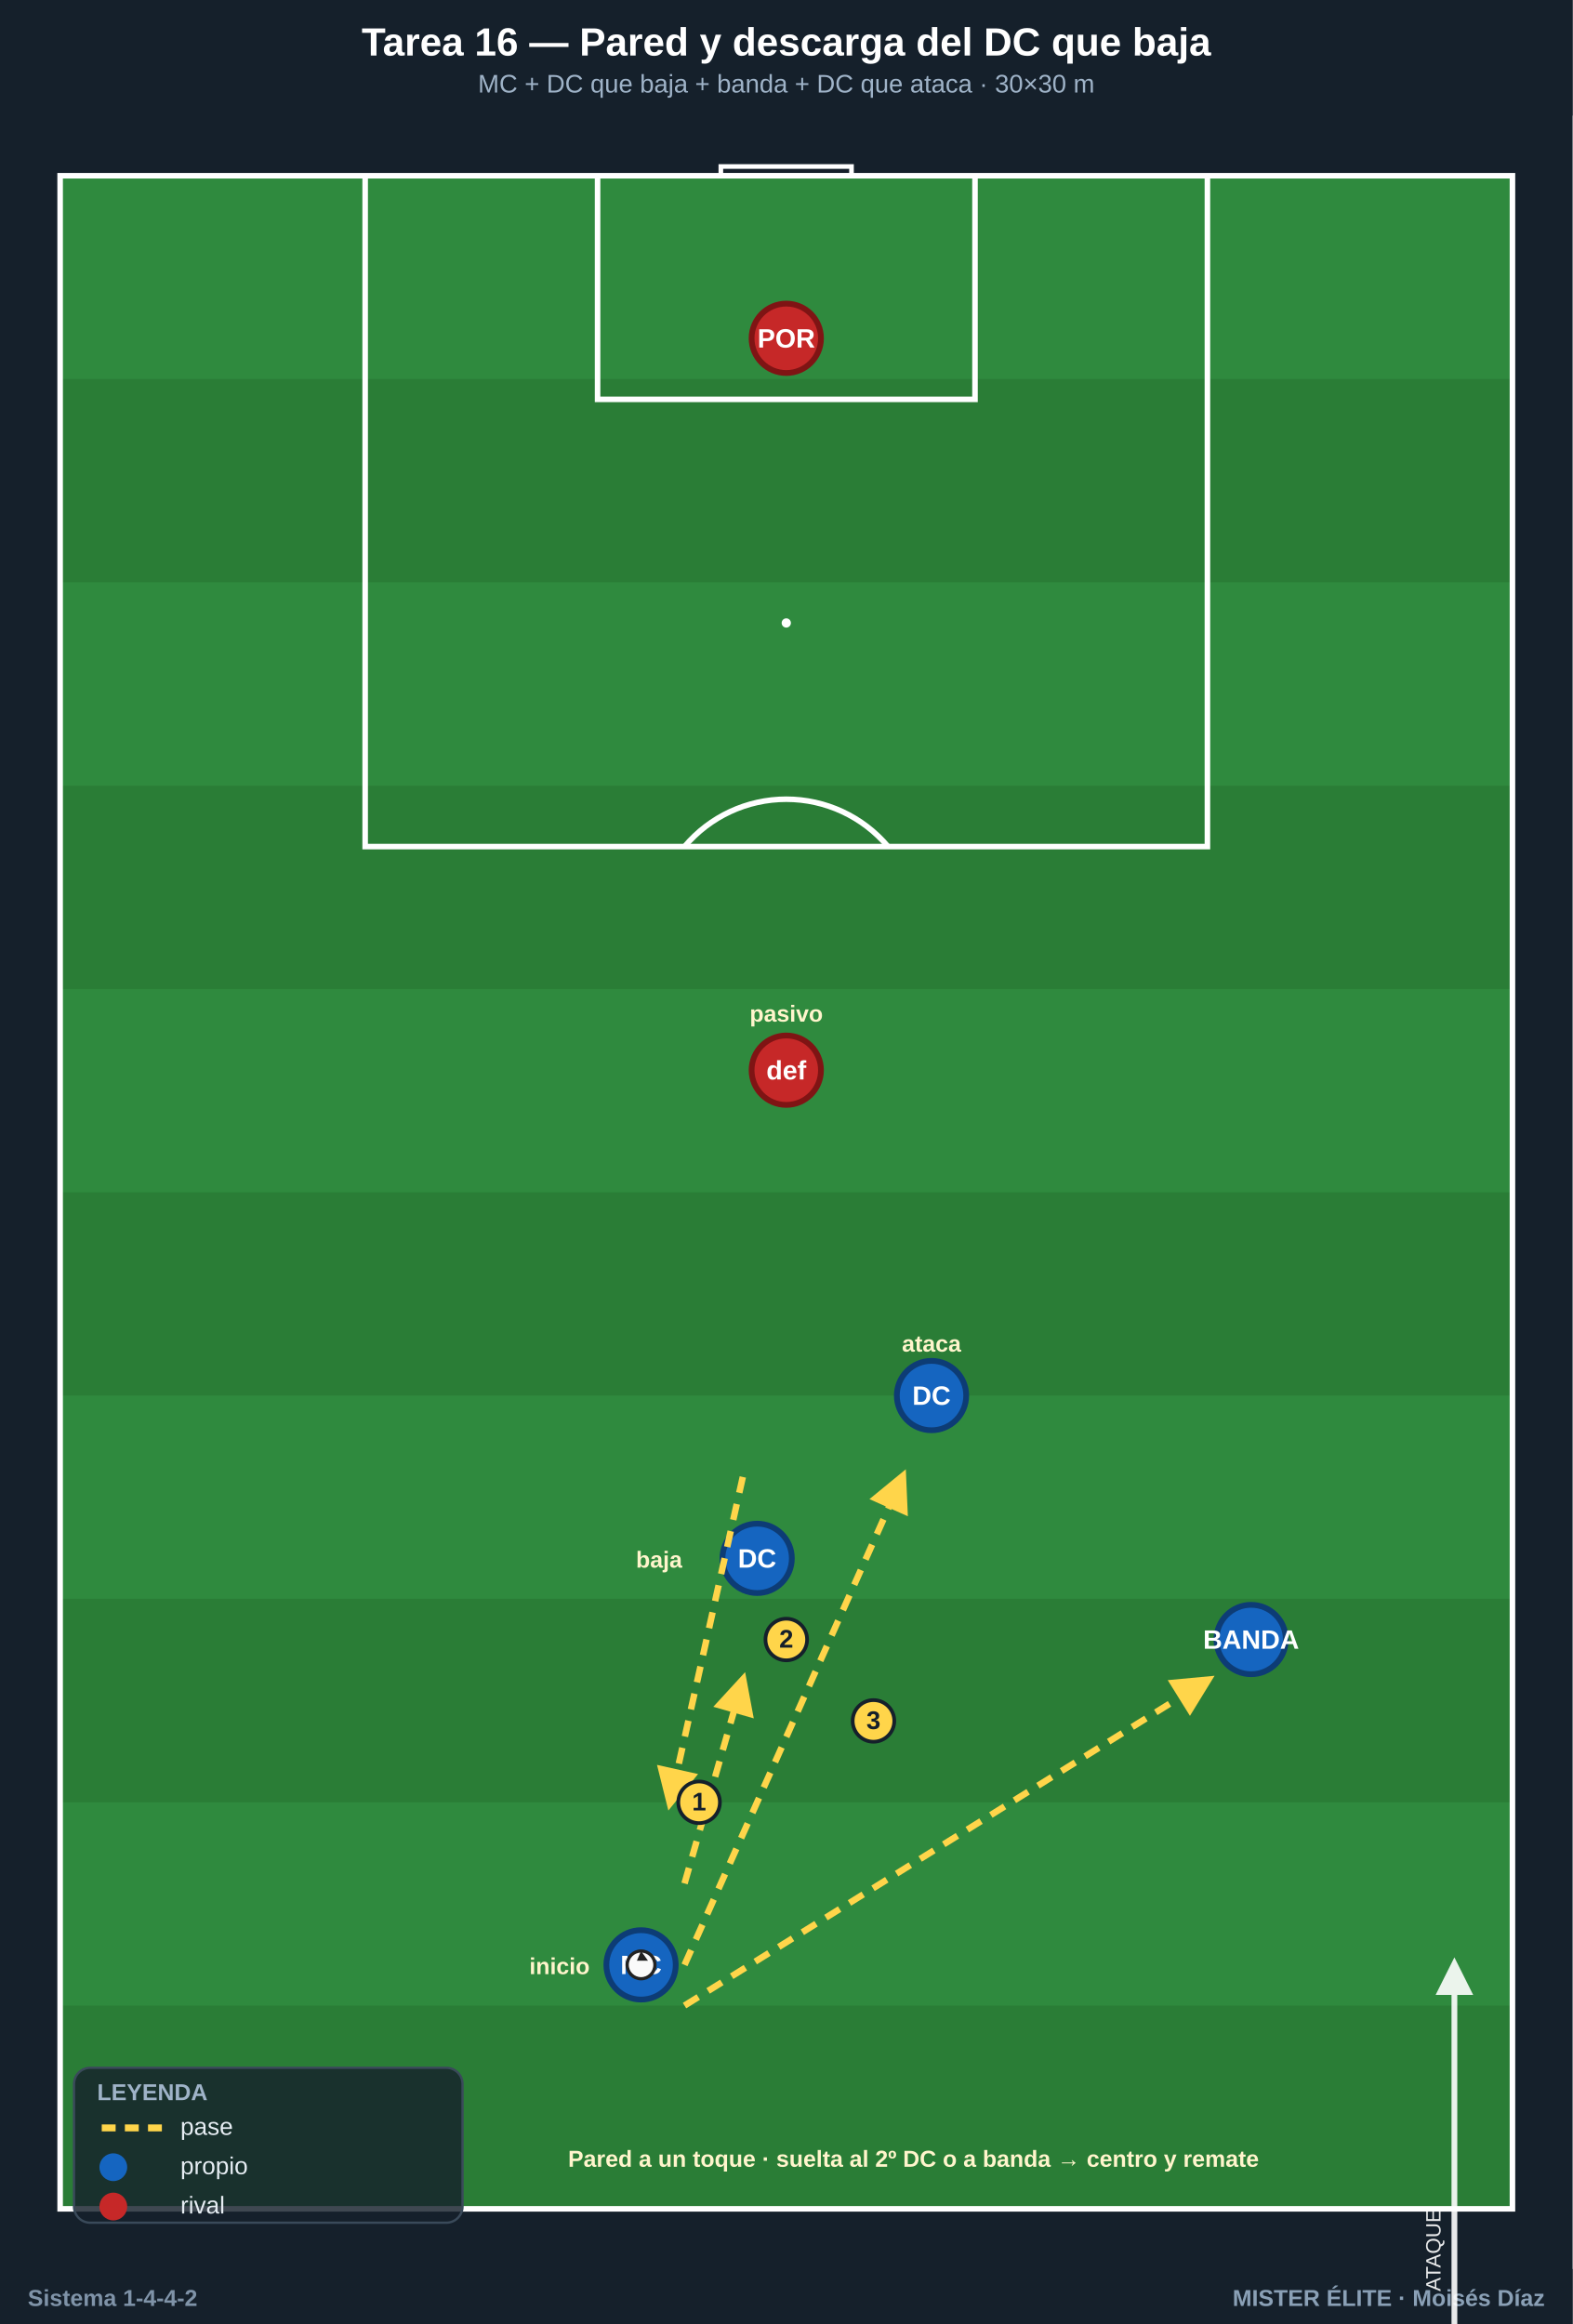
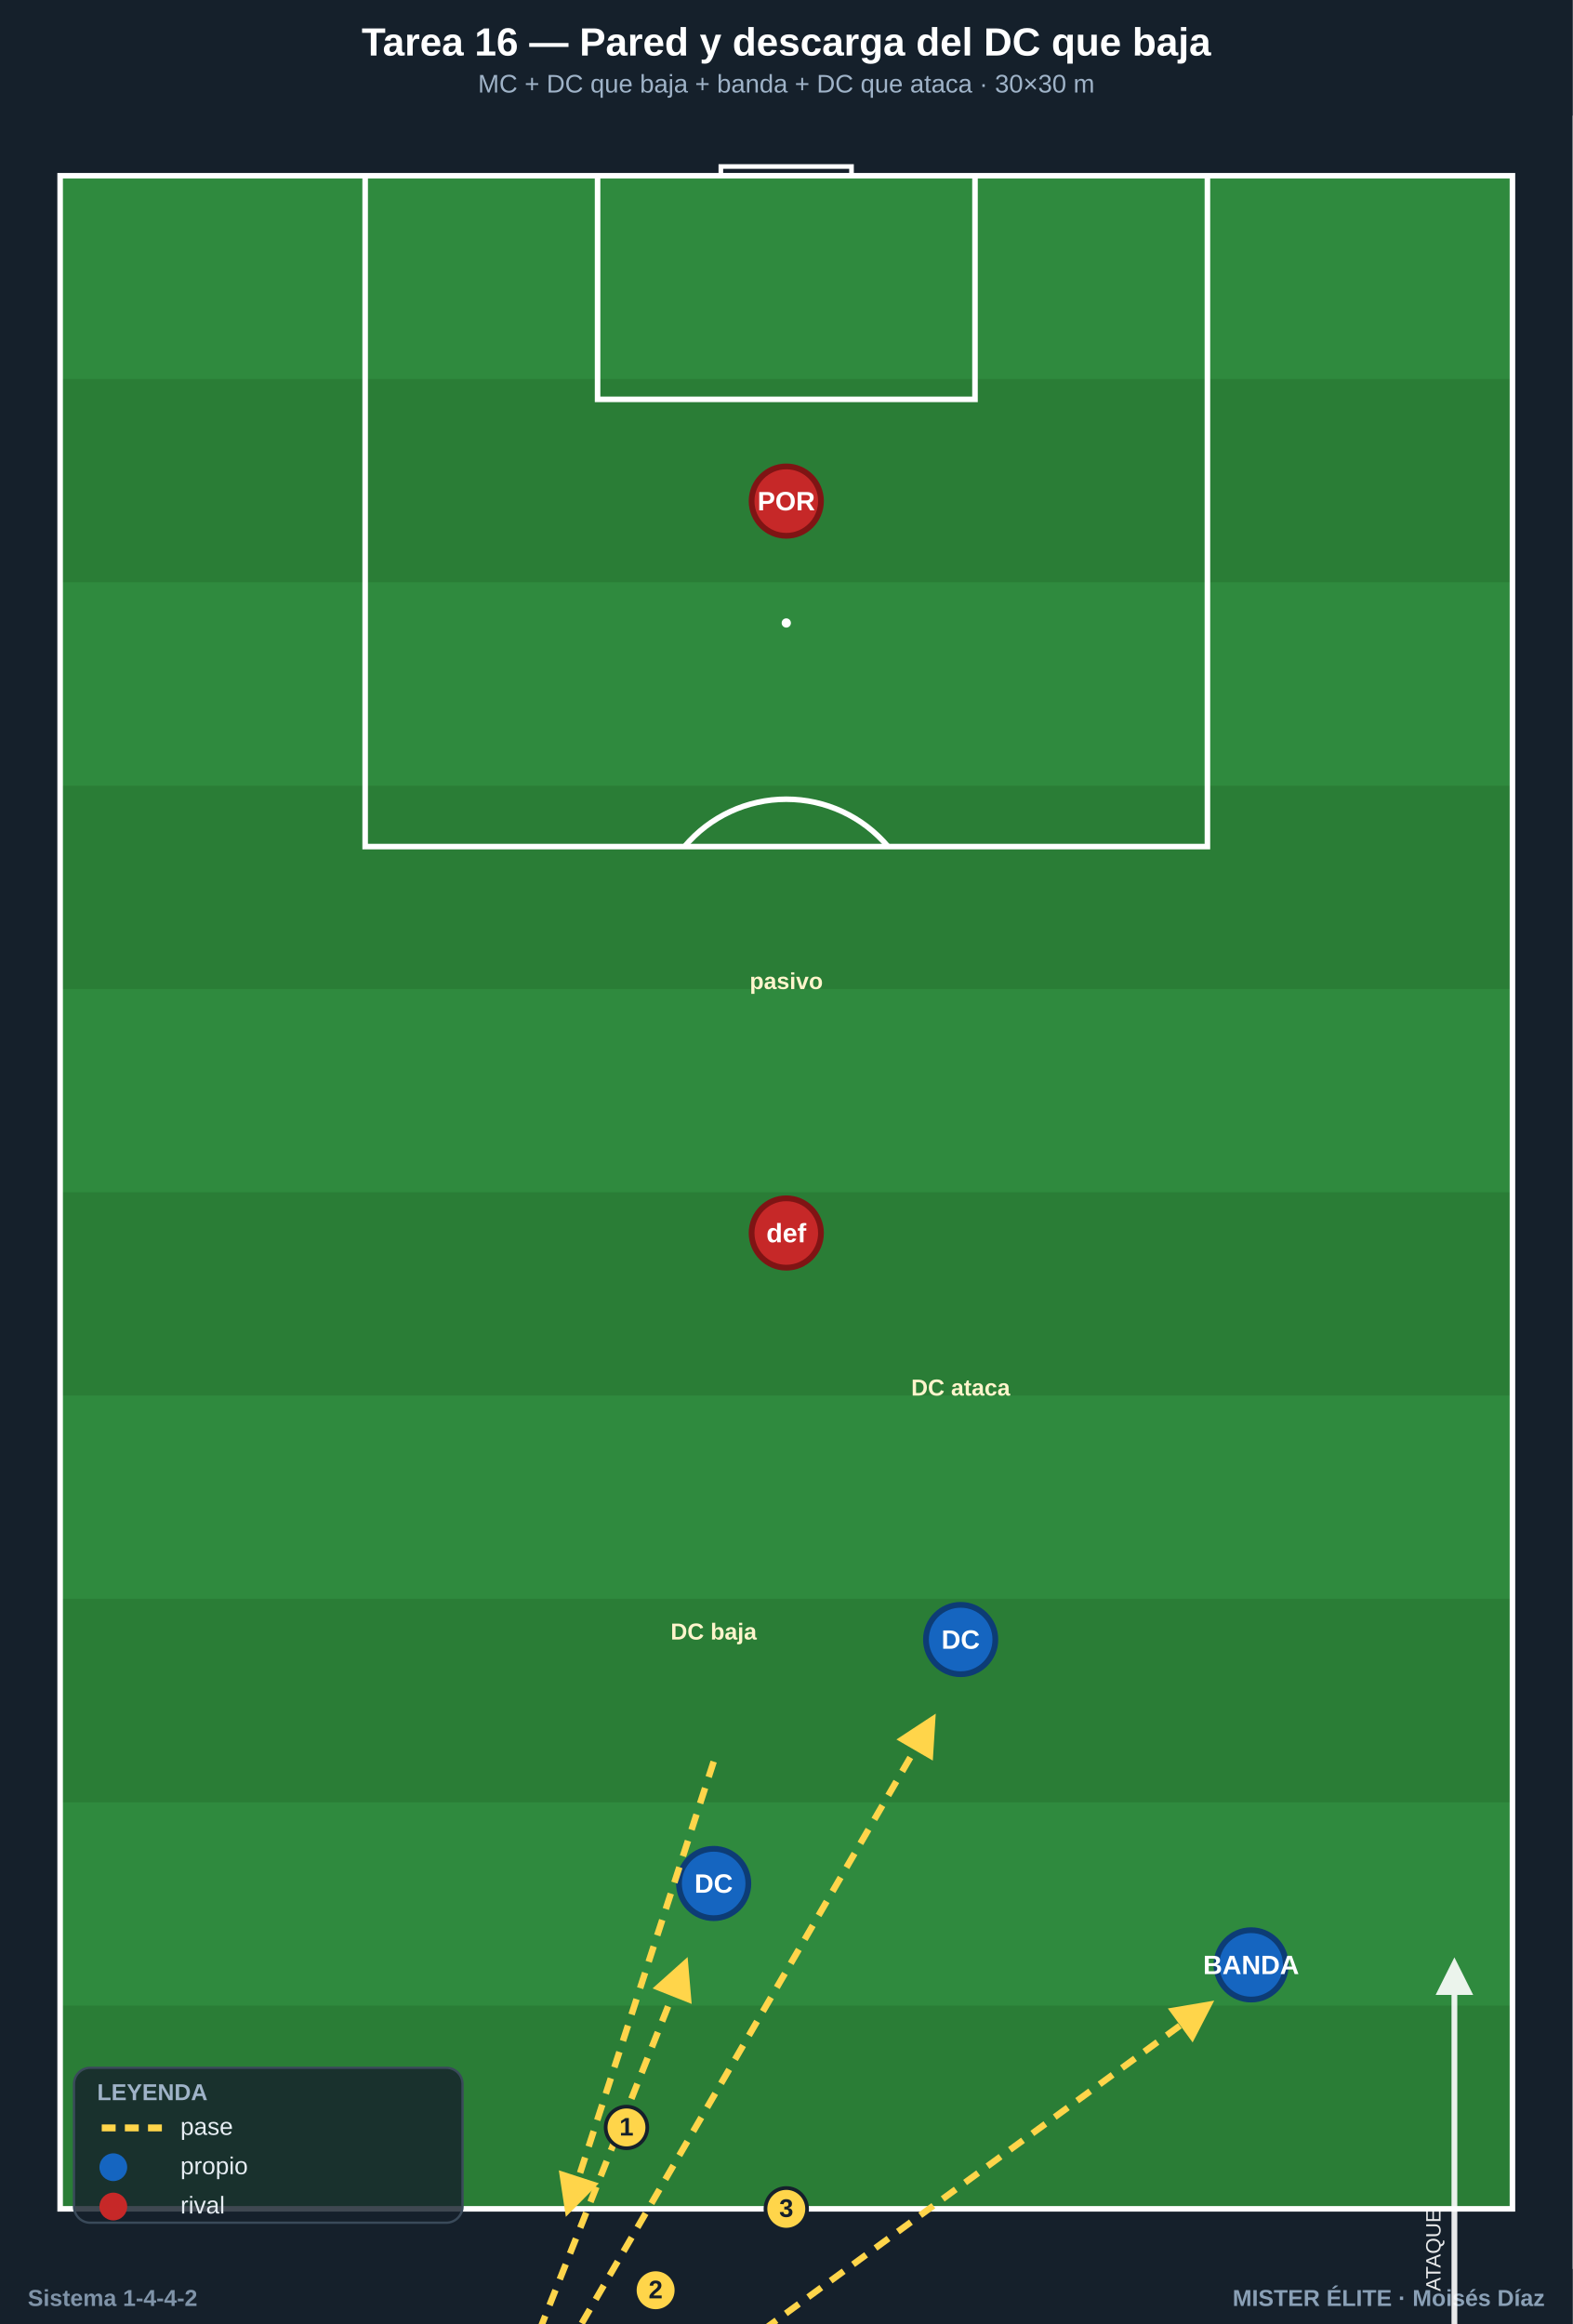
<svg xmlns="http://www.w3.org/2000/svg" viewBox="0 0 680 1005" width="680" height="1005" font-family="Segoe UI,Arial,sans-serif">
  <defs>
    <linearGradient id="sky" x1="0" y1="0" x2="0" y2="1">
      <stop offset="0" stop-color="#2f8a3e" />
      <stop offset="1" stop-color="#2b8139" />
    </linearGradient>
    <marker id="ah_pass" viewBox="0 0 10 10" refX="8" refY="5" markerWidth="6.5" markerHeight="6.5" orient="auto-start-reverse">
      <path d="M0,0 L10,5 L0,10 z" fill="#ffd54a" />
    </marker>
    <marker id="ah_run" viewBox="0 0 10 10" refX="8" refY="5" markerWidth="6.5" markerHeight="6.5" orient="auto-start-reverse">
      <path d="M0,0 L10,5 L0,10 z" fill="#ffffff" />
    </marker>
    <marker id="ah_drive" viewBox="0 0 10 10" refX="8" refY="5" markerWidth="6.5" markerHeight="6.5" orient="auto-start-reverse">
      <path d="M0,0 L10,5 L0,10 z" fill="#7ee0ff" />
    </marker>
    <marker id="ah_white" viewBox="0 0 10 10" refX="8" refY="5" markerWidth="6.5" markerHeight="6.5" orient="auto-start-reverse">
      <path d="M0,0 L10,5 L0,10 z" fill="#ffffff" />
    </marker>
  </defs>
  <rect x="0.0" y="0.0" width="680.0" height="1005.2" fill="#15202b" />
  <rect x="26.0" y="76.0" width="628.0" height="88.4" fill="#2f8a3e" />
  <rect x="26.0" y="163.9" width="628.0" height="88.4" fill="#2a7d36" />
  <rect x="26.0" y="251.8" width="628.0" height="88.4" fill="#2f8a3e" />
  <rect x="26.0" y="339.8" width="628.0" height="88.4" fill="#2a7d36" />
  <rect x="26.0" y="427.7" width="628.0" height="88.4" fill="#2f8a3e" />
  <rect x="26.0" y="515.6" width="628.0" height="88.4" fill="#2a7d36" />
  <rect x="26.0" y="603.5" width="628.0" height="88.4" fill="#2f8a3e" />
  <rect x="26.0" y="691.4" width="628.0" height="88.4" fill="#2a7d36" />
  <rect x="26.0" y="779.4" width="628.0" height="88.4" fill="#2f8a3e" />
  <rect x="26.0" y="867.3" width="628.0" height="88.4" fill="#2a7d36" />
  <rect x="26.0" y="76.0" width="628.0" height="879.2" fill="none" stroke="#ffffff" stroke-width="2.4" />
  <path d="M157.9,76.0 L157.9,366.1 L522.1,366.1 L522.1,76.0" fill="none" stroke="#ffffff" stroke-width="2.4" />
  <path d="M258.4,76.0 L258.4,172.7 L421.6,172.7 L421.6,76.0" fill="none" stroke="#ffffff" stroke-width="2.4" />
  <circle cx="340.0" cy="269.4" r="2.0" fill="#ffffff" />
  <rect x="311.7" y="72.0" width="56.5" height="4" fill="none" stroke="#ffffff" stroke-width="2" />
  <path d="M296.0,366.1 A57.5,57.5 0 0 1 384.0,366.1" fill="none" stroke="#ffffff" stroke-width="2.4" />
  <rect x="0.0" y="0.0" width="680.0" height="50.0" fill="#15202b" />
  <text x="340.0" y="24.0" font-family="Segoe UI,Arial,sans-serif" font-size="17" font-weight="800" fill="#ffffff" text-anchor="middle">Tarea 16 — Pared y descarga del DC que baja</text>
  <text x="340.0" y="40.0" font-family="Segoe UI,Arial,sans-serif" font-size="11" font-weight="500" fill="#9fb3c8" text-anchor="middle">MC + DC que baja + banda + DC que ataca · 30×30 m</text>
  <rect x="0.0" y="981.2" width="680.0" height="24.0" fill="#15202b" />
  <text x="668.0" y="997.2" font-family="Segoe UI,Arial,sans-serif" font-size="10" font-weight="700" fill="#8aa0b6" text-anchor="end">MISTER ÉLITE · Moisés Díaz</text>
  <text x="12.0" y="997.2" font-family="Segoe UI,Arial,sans-serif" font-size="10" font-weight="600" fill="#7f93a8" text-anchor="start">Sistema 1-4-4-2</text>
  <g opacity="0.9">
    <line x1="628.9" y1="1060.7" x2="628.9" y2="849.7" stroke="#ffffff" stroke-width="2.5" marker-end="url(#ah_white)" />
    <text x="622.9" y="955.2" font-family="Segoe UI,Arial" font-size="9" fill="#ffffff" text-anchor="end" transform="rotate(-90 622.9 955.2)">ATAQUE</text>
  </g>
  <g>
-     <circle cx="340.0" cy="146.3" r="15" fill="#c62828" stroke="#7f1414" stroke-width="2.5" />
-     <text x="340.0" y="150.3" font-family="Segoe UI,Arial" font-size="11.5" font-weight="800" fill="#fff" text-anchor="middle">POR</text>
+     <circle cx="340.0" cy="216.7" r="15" fill="#c62828" stroke="#7f1414" stroke-width="2.5" />
+     <text x="340.0" y="220.7" font-family="Segoe UI,Arial" font-size="11.5" font-weight="800" fill="#fff" text-anchor="middle">POR</text>
  </g>
  <g>
-     <circle cx="340.0" cy="462.8" r="15" fill="#c62828" stroke="#7f1414" stroke-width="2.5" />
-     <text x="340.0" y="466.8" font-family="Segoe UI,Arial" font-size="11.5" font-weight="800" fill="#fff" text-anchor="middle">def</text>
+     <circle cx="340.0" cy="533.2" r="15" fill="#c62828" stroke="#7f1414" stroke-width="2.5" />
+     <text x="340.0" y="537.2" font-family="Segoe UI,Arial" font-size="11.5" font-weight="800" fill="#fff" text-anchor="middle">def</text>
  </g>
-   <text x="340.0" y="441.8" font-family="Segoe UI,Arial,sans-serif" font-size="10" font-weight="600" fill="#fff5cc" text-anchor="middle">pasivo</text>
+   <text x="340.0" y="427.7" font-family="Segoe UI,Arial,sans-serif" font-size="10" font-weight="600" fill="#fff5cc" text-anchor="middle">pasivo</text>
  <g>
-     <circle cx="277.2" cy="849.7" r="15" fill="#1565c0" stroke="#0d3c75" stroke-width="2.5" />
-     <text x="277.2" y="853.7" font-family="Segoe UI,Arial" font-size="11.5" font-weight="800" fill="#fff" text-anchor="middle">MC</text>
+     <circle cx="214.4" cy="1060.7" r="15" fill="#1565c0" stroke="#0d3c75" stroke-width="2.5" />
+     <text x="214.4" y="1064.7" font-family="Segoe UI,Arial" font-size="11.5" font-weight="800" fill="#fff" text-anchor="middle">MC</text>
  </g>
-   <text x="255.0" y="853.7" font-family="Segoe UI,Arial,sans-serif" font-size="10" font-weight="600" fill="#fff5cc" text-anchor="end">inicio</text>
-   <circle cx="277.2" cy="849.7" r="6.0" fill="#fafafa" stroke="#222" stroke-width="1.4" />
-   <path d="M277.2,843.7 l3.0,4.2 l-4.8,0 z" fill="#222" />
+   <text x="164.2" y="1060.7" font-family="Segoe UI,Arial,sans-serif" font-size="10" font-weight="600" fill="#fff5cc" text-anchor="middle">inicio (MC)</text>
+   <circle cx="252.1" cy="1060.7" r="6.0" fill="#fafafa" stroke="#222" stroke-width="1.4" />
+   <path d="M252.1,1054.7 l3.0,4.2 l-4.8,0 z" fill="#222" />
  <g>
-     <circle cx="327.4" cy="673.9" r="15" fill="#1565c0" stroke="#0d3c75" stroke-width="2.5" />
-     <text x="327.4" y="677.9" font-family="Segoe UI,Arial" font-size="11.5" font-weight="800" fill="#fff" text-anchor="middle">DC</text>
+     <circle cx="308.6" cy="814.5" r="15" fill="#1565c0" stroke="#0d3c75" stroke-width="2.5" />
+     <text x="308.6" y="818.5" font-family="Segoe UI,Arial" font-size="11.5" font-weight="800" fill="#fff" text-anchor="middle">DC</text>
  </g>
-   <text x="295.0" y="677.9" font-family="Segoe UI,Arial,sans-serif" font-size="10" font-weight="600" fill="#fff5cc" text-anchor="end">baja</text>
+   <text x="308.6" y="709.0" font-family="Segoe UI,Arial,sans-serif" font-size="10" font-weight="600" fill="#fff5cc" text-anchor="middle">DC baja</text>
  <g>
-     <circle cx="402.8" cy="603.5" r="15" fill="#1565c0" stroke="#0d3c75" stroke-width="2.5" />
-     <text x="402.8" y="607.5" font-family="Segoe UI,Arial" font-size="11.5" font-weight="800" fill="#fff" text-anchor="middle">DC</text>
+     <circle cx="415.4" cy="709.0" r="15" fill="#1565c0" stroke="#0d3c75" stroke-width="2.5" />
+     <text x="415.4" y="713.0" font-family="Segoe UI,Arial" font-size="11.5" font-weight="800" fill="#fff" text-anchor="middle">DC</text>
  </g>
-   <text x="402.8" y="584.5" font-family="Segoe UI,Arial,sans-serif" font-size="10" font-weight="600" fill="#fff5cc" text-anchor="middle">ataca</text>
+   <text x="415.4" y="603.5" font-family="Segoe UI,Arial,sans-serif" font-size="10" font-weight="600" fill="#fff5cc" text-anchor="middle">DC ataca</text>
  <g>
-     <circle cx="541.0" cy="709.0" r="15" fill="#1565c0" stroke="#0d3c75" stroke-width="2.5" />
-     <text x="541.0" y="713.0" font-family="Segoe UI,Arial" font-size="11.5" font-weight="800" fill="#fff" text-anchor="middle">BANDA</text>
+     <circle cx="541.0" cy="849.7" r="15" fill="#1565c0" stroke="#0d3c75" stroke-width="2.5" />
+     <text x="541.0" y="853.7" font-family="Segoe UI,Arial" font-size="11.5" font-weight="800" fill="#fff" text-anchor="middle">BANDA</text>
  </g>
-   <line x1="296.0" y1="814.5" x2="321.2" y2="726.6" stroke="#ffd54a" stroke-width="2.8" stroke-dasharray="7 5" marker-end="url(#ah_pass)" />
-   <line x1="321.2" y1="638.7" x2="289.8" y2="779.4" stroke="#ffd54a" stroke-width="2.8" stroke-dasharray="7 5" marker-end="url(#ah_pass)" />
-   <line x1="296.0" y1="849.7" x2="390.2" y2="638.7" stroke="#ffd54a" stroke-width="2.8" stroke-dasharray="7 5" marker-end="url(#ah_pass)" />
-   <line x1="296.0" y1="867.3" x2="522.1" y2="726.6" stroke="#ffd54a" stroke-width="2.8" stroke-dasharray="7 5" marker-end="url(#ah_pass)" />
+   <line x1="233.2" y1="1008.0" x2="296.0" y2="849.7" stroke="#ffd54a" stroke-width="2.8" stroke-dasharray="7 5" marker-end="url(#ah_pass)" />
+   <line x1="308.6" y1="761.8" x2="245.8" y2="955.2" stroke="#ffd54a" stroke-width="2.8" stroke-dasharray="7 5" marker-end="url(#ah_pass)" />
+   <line x1="239.5" y1="1025.5" x2="402.8" y2="744.2" stroke="#ffd54a" stroke-width="2.8" stroke-dasharray="7 5" marker-end="url(#ah_pass)" />
+   <line x1="233.2" y1="1078.3" x2="522.1" y2="867.3" stroke="#ffd54a" stroke-width="2.8" stroke-dasharray="7 5" marker-end="url(#ah_pass)" />
  <g>
-     <circle cx="302.3" cy="779.4" r="9" fill="#ffd54a" stroke="#15202b" stroke-width="1.6" />
-     <text x="302.3" y="782.9" font-family="Segoe UI,Arial" font-size="11" font-weight="800" fill="#15202b" text-anchor="middle">1</text>
+     <circle cx="270.9" cy="920.0" r="9" fill="#ffd54a" stroke="#15202b" stroke-width="1.6" />
+     <text x="270.9" y="923.5" font-family="Segoe UI,Arial" font-size="11" font-weight="800" fill="#15202b" text-anchor="middle">1</text>
  </g>
  <g>
-     <circle cx="340.0" cy="709.0" r="9" fill="#ffd54a" stroke="#15202b" stroke-width="1.6" />
-     <text x="340.0" y="712.5" font-family="Segoe UI,Arial" font-size="11" font-weight="800" fill="#15202b" text-anchor="middle">2</text>
+     <circle cx="283.5" cy="990.4" r="9" fill="#ffd54a" stroke="#15202b" stroke-width="1.6" />
+     <text x="283.5" y="993.9" font-family="Segoe UI,Arial" font-size="11" font-weight="800" fill="#15202b" text-anchor="middle">2</text>
  </g>
  <g>
-     <circle cx="377.7" cy="744.2" r="9" fill="#ffd54a" stroke="#15202b" stroke-width="1.6" />
-     <text x="377.7" y="747.7" font-family="Segoe UI,Arial" font-size="11" font-weight="800" fill="#15202b" text-anchor="middle">3</text>
+     <circle cx="340.0" cy="955.2" r="9" fill="#ffd54a" stroke="#15202b" stroke-width="1.6" />
+     <text x="340.0" y="958.7" font-family="Segoe UI,Arial" font-size="11" font-weight="800" fill="#15202b" text-anchor="middle">3</text>
  </g>
-   <text x="395.0" y="937.0" font-family="Segoe UI,Arial,sans-serif" font-size="10" font-weight="600" fill="#fff5cc" text-anchor="middle">Pared a un toque · suelta al 2º DC o a banda → centro y remate</text>
+   <text x="340.0" y="1447.6" font-family="Segoe UI,Arial,sans-serif" font-size="10" font-weight="600" fill="#fff5cc" text-anchor="middle">Pared a un toque · suelta al 2º DC en profundidad o a banda → centro y remate</text>
  <g>
    <rect x="32" y="894.2" width="168" height="67" rx="7" fill="#15202b" fill-opacity="0.82" stroke="#3a4a5a" stroke-width="1" />
    <text x="42" y="908.2" font-family="Segoe UI,Arial" font-size="10" font-weight="800" fill="#9fb3c8">LEYENDA</text>
    <line x1="44" y1="920.2" x2="70" y2="920.2" stroke="#ffd54a" stroke-width="3" stroke-dasharray="6 4" />
    <text x="78" y="923.2" font-family="Segoe UI,Arial" font-size="10.5" fill="#e6edf3">pase</text>
    <circle cx="49" cy="937.2" r="6" fill="#1565c0" />
    <text x="78" y="940.2" font-family="Segoe UI,Arial" font-size="10.5" fill="#e6edf3">propio</text>
    <circle cx="49" cy="954.2" r="6" fill="#c62828" />
    <text x="78" y="957.2" font-family="Segoe UI,Arial" font-size="10.5" fill="#e6edf3">rival</text>
  </g>
</svg>
